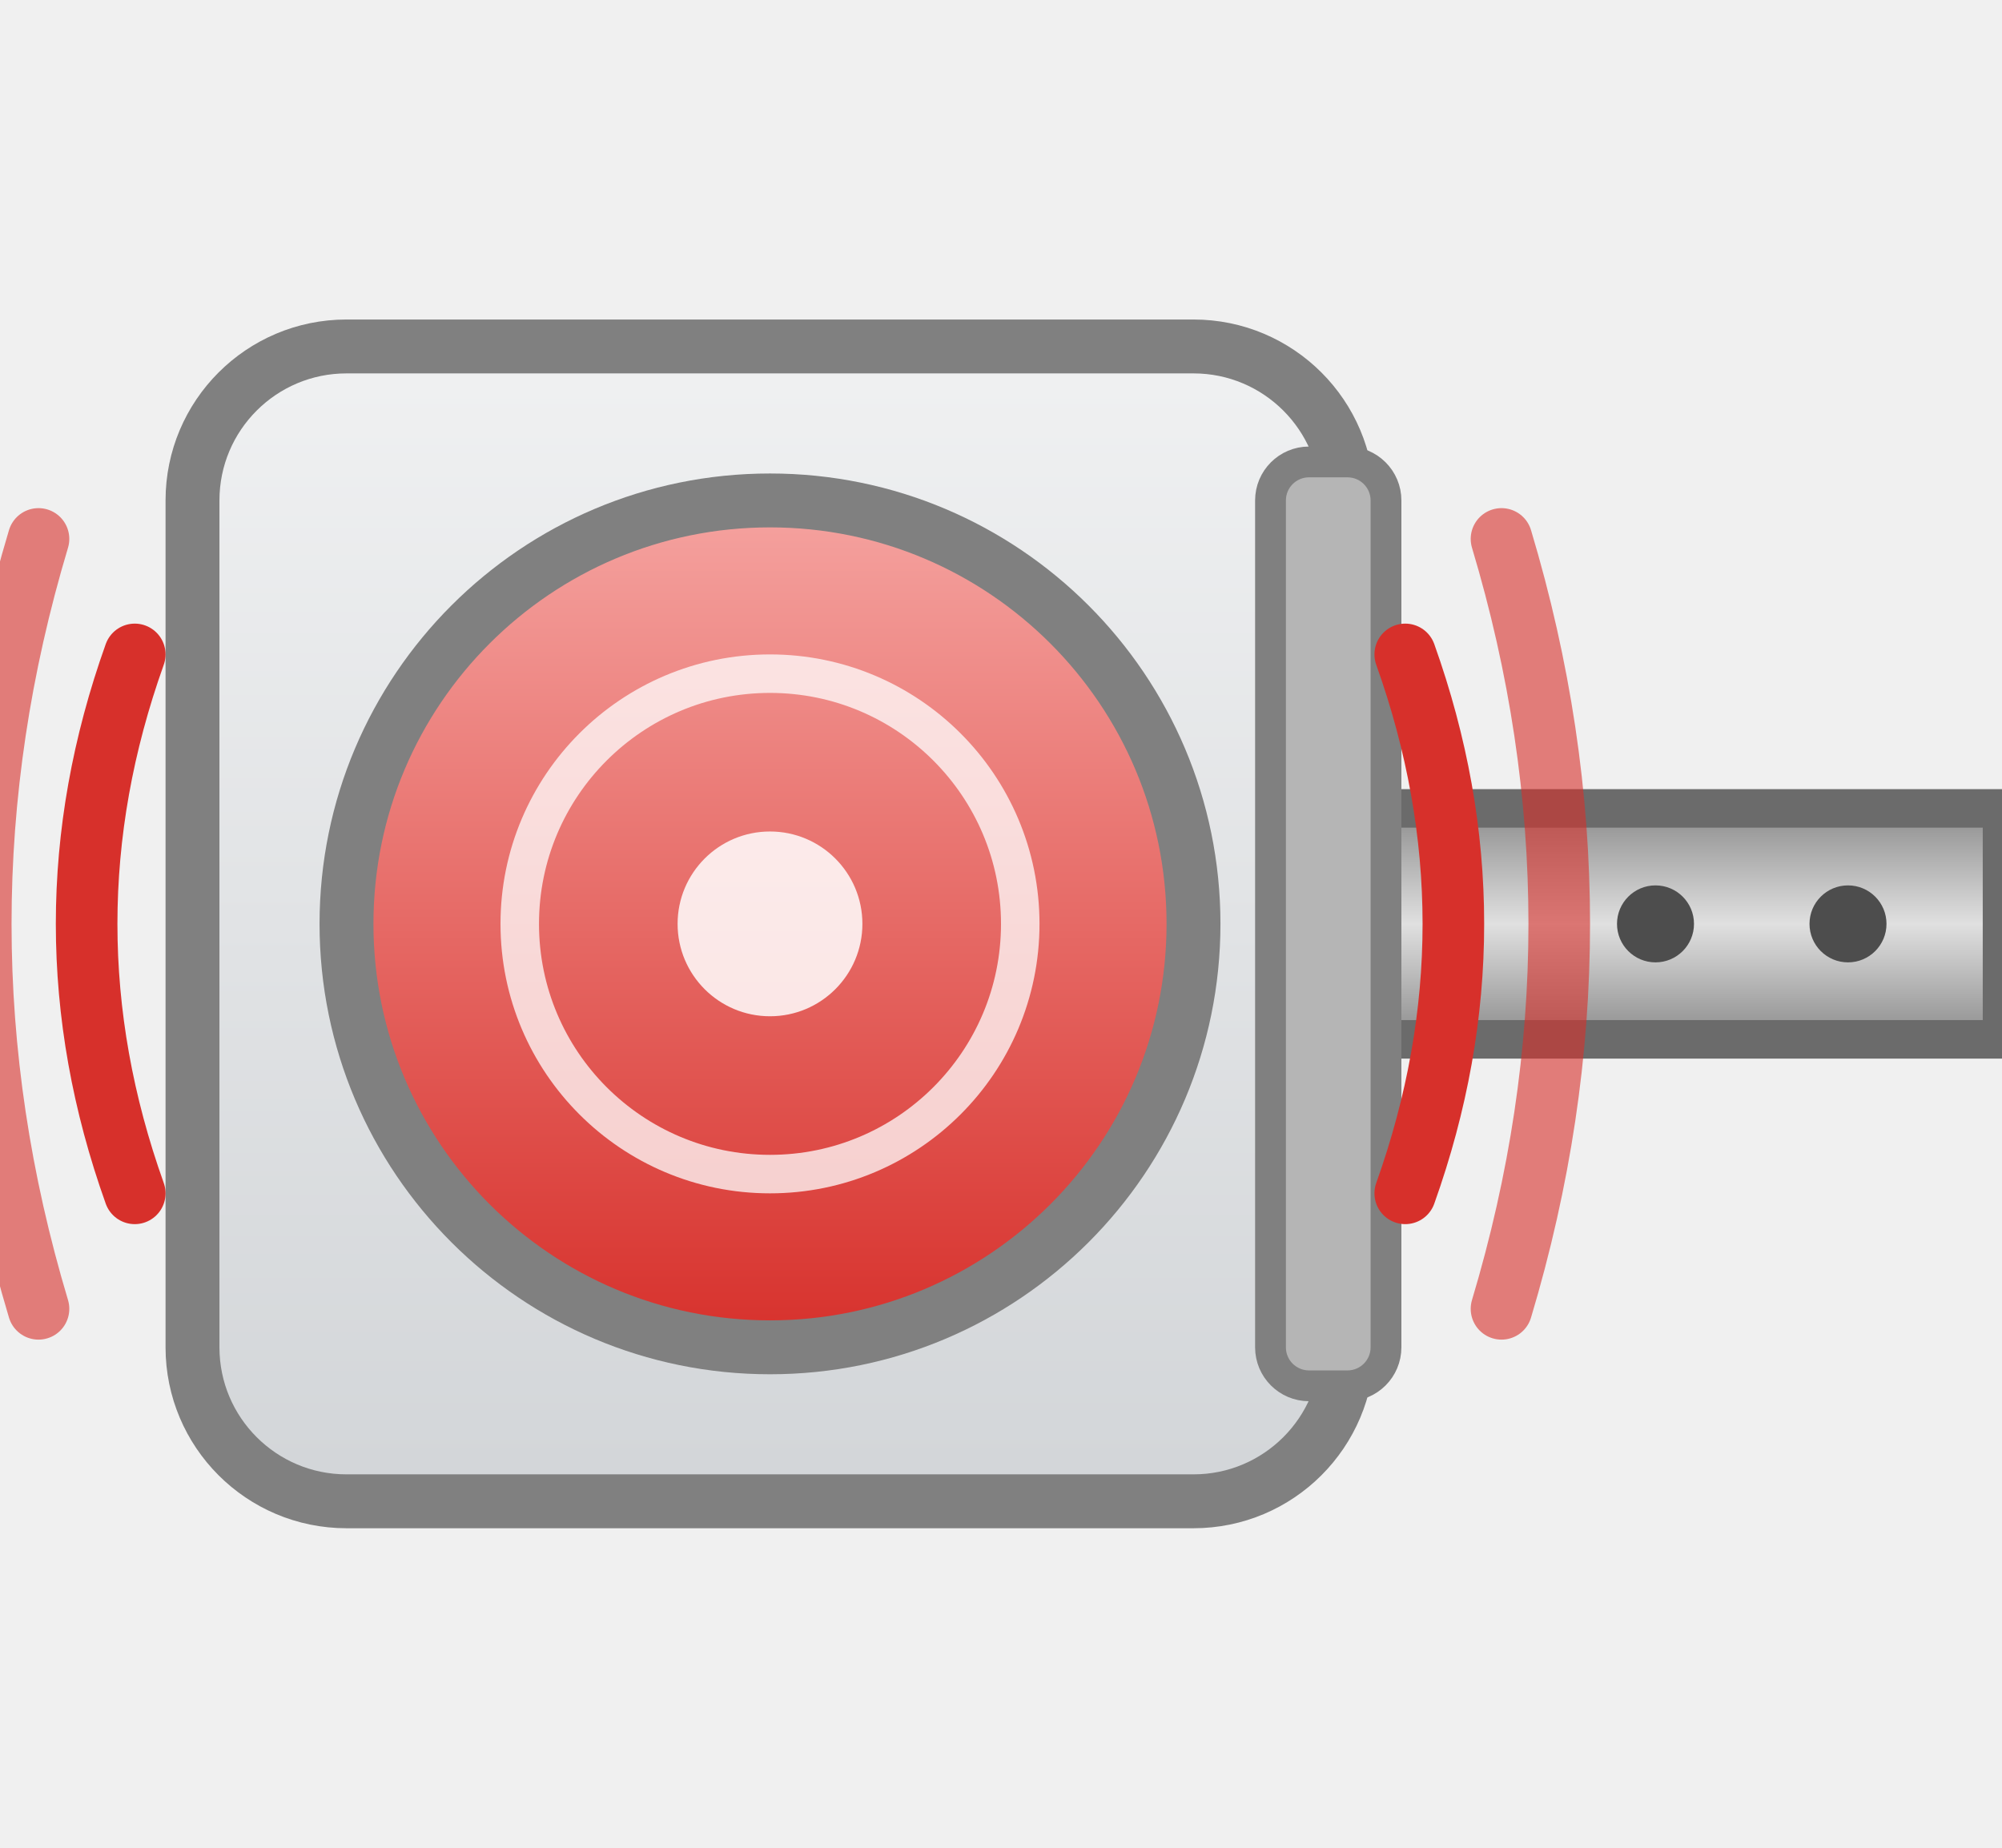
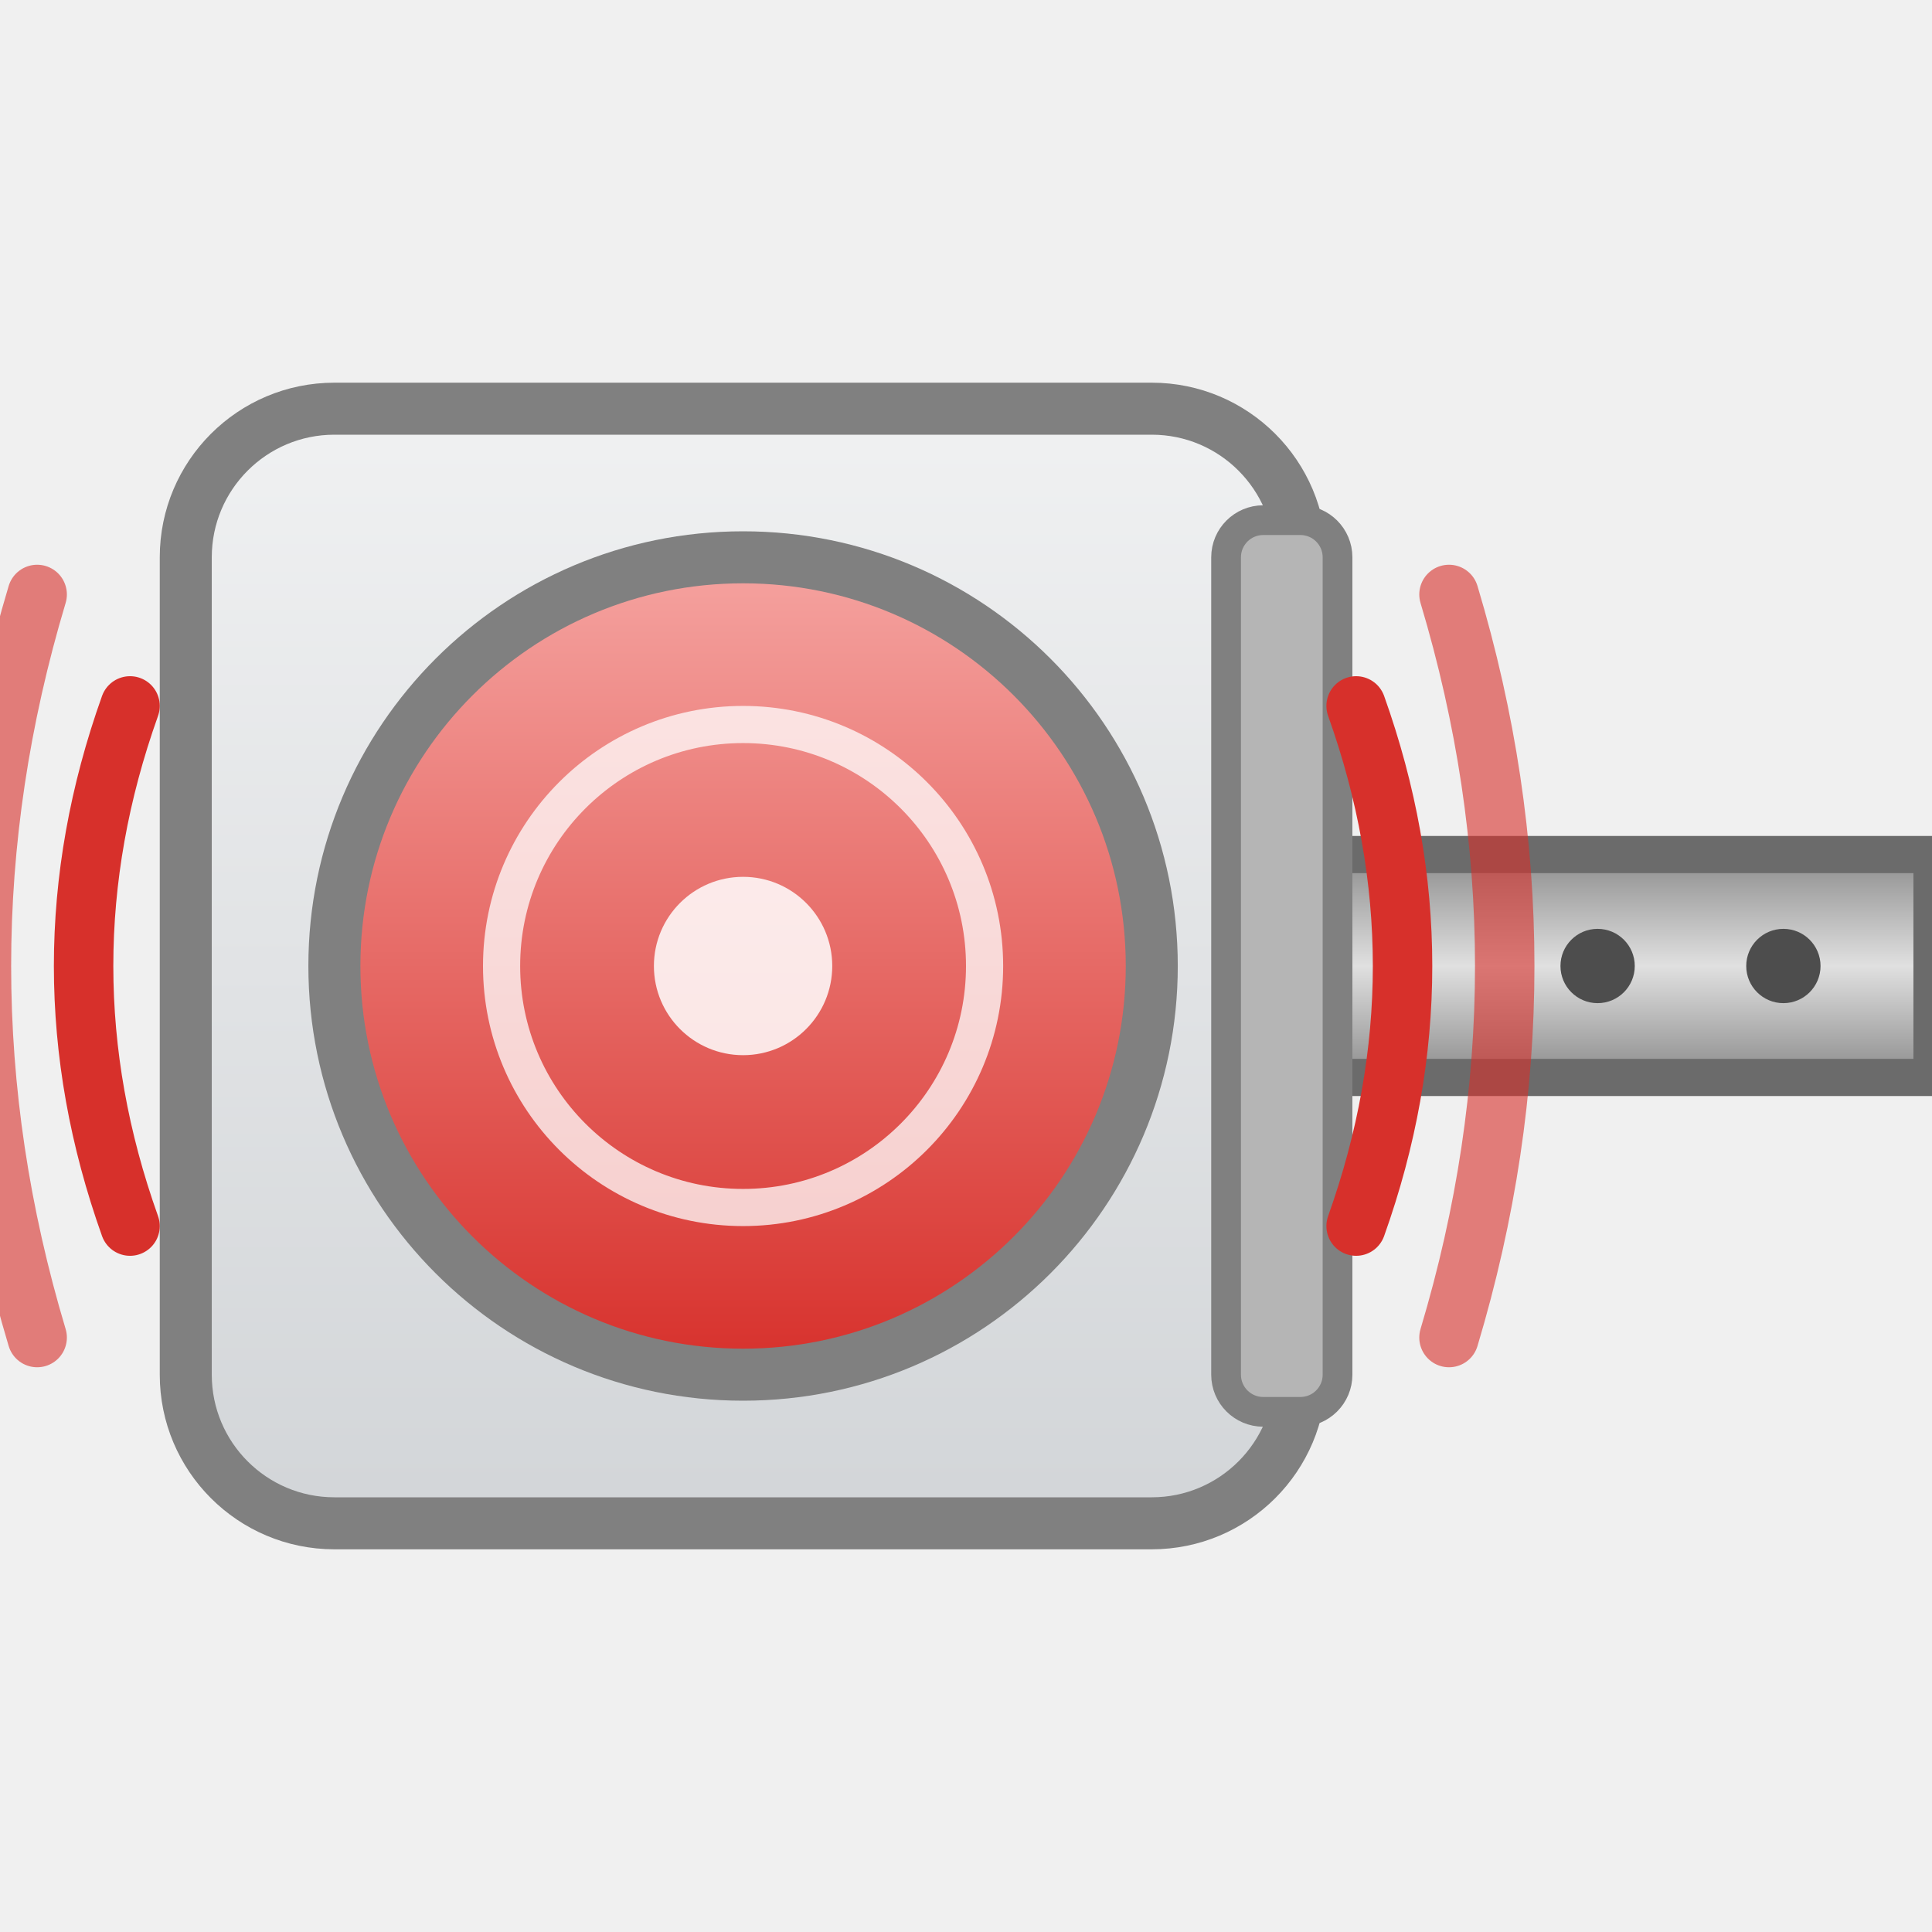
- <svg xmlns="http://www.w3.org/2000/svg" width="52" height="48" viewBox="0 0 52 48" role="img">
+ <svg xmlns="http://www.w3.org/2000/svg" width="52" height="52" viewBox="0 0 52 52" role="img">
  <defs>
    <linearGradient id="gG" x1="0" y1="0" x2="0" y2="1">
      <stop offset="0" stop-color="#F0F1F2" />
      <stop offset="1" stop-color="#D2D5D8" />
    </linearGradient>
    <linearGradient id="gR" x1="0" y1="0" x2="0" y2="1">
      <stop offset="0" stop-color="#8C8C8C" />
      <stop offset="0.5" stop-color="#E0E0E0" />
      <stop offset="1" stop-color="#8C8C8C" />
    </linearGradient>
    <linearGradient id="gK" x1="0" y1="0" x2="0" y2="1">
      <stop offset="0" stop-color="#F5A3A0" />
      <stop offset="1" stop-color="#D7302B" />
    </linearGradient>
  </defs>
-   <rect x="33" y="21" width="19" height="6" fill="url(#gR)" stroke="#6B6B6B" stroke-width="1" />
+   <rect x="33" y="23" width="19" height="6" fill="url(#gR)" stroke="#6B6B6B" stroke-width="1" />
  <g fill="#4D4D4D">
-     <circle cx="43" cy="24" r="1" />
-     <circle cx="48" cy="24" r="1" />
+     <circle cx="43" cy="26" r="1" />
+     <circle cx="48" cy="26" r="1" />
  </g>
-   <rect x="5" y="9" width="30" height="30" rx="4" fill="url(#gG)" stroke="#808080" stroke-width="1.4" />
-   <rect x="33" y="12" width="3" height="24" rx="1" fill="#B5B5B5" stroke="#808080" stroke-width="0.8" />
+   <rect x="5" y="11" width="30" height="30" rx="4" fill="url(#gG)" stroke="#808080" stroke-width="1.4" />
+   <rect x="33" y="14" width="3" height="24" rx="1" fill="#B5B5B5" stroke="#808080" stroke-width="0.8" />
  <g>
    <animate attributeName="opacity" values="1;0.45;1" keyTimes="0;0.5;1" calcMode="spline" keySplines="0.45 0 0.55 1;0.45 0 0.55 1" dur="0.6s" repeatCount="indefinite" />
-     <circle cx="20" cy="24" r="11" fill="url(#gK)" />
+     <circle cx="20" cy="26" r="11" fill="url(#gK)" />
  </g>
-   <circle cx="20" cy="24" r="11" fill="none" stroke="#808080" stroke-width="1.4" />
-   <circle cx="20" cy="24" r="6.5" fill="none" stroke="#FFFFFF" stroke-opacity="0.75" stroke-width="1" />
-   <circle cx="20" cy="24" r="2.4" fill="#FFFFFF" fill-opacity="0.85" />
+   <circle cx="20" cy="26" r="11" fill="none" stroke="#808080" stroke-width="1.4" />
+   <circle cx="20" cy="26" r="6.5" fill="none" stroke="#FFFFFF" stroke-opacity="0.75" stroke-width="1" />
+   <circle cx="20" cy="26" r="2.4" fill="#FFFFFF" fill-opacity="0.85" />
  <g opacity="0">
    <animate attributeName="opacity" values="0;0.95;0" dur="1.5s" begin="0s" repeatCount="indefinite" />
    <animateTransform attributeName="transform" type="translate" values="0 4;0 -4" dur="1.5s" begin="0s" repeatCount="indefinite" />
-     <path d="M14,26 a2.6,2.6 0 0 1 2,-4 a3.2,3.2 0 0 1 5.5,0.5 a2.4,2.4 0 0 1 1,4.2 h-7 a2,2 0 0 1 -1.5,-0.7 z" fill="#5A5A5A" stroke="#3A3A3A" stroke-width="0.6" />
+     <path d="M14,28 a2.6,2.6 0 0 1 2,-4 a3.2,3.2 0 0 1 5.5,0.5 a2.4,2.4 0 0 1 1,4.2 h-7 a2,2 0 0 1 -1.5,-0.7 z" fill="#5A5A5A" stroke="#3A3A3A" stroke-width="0.6" />
  </g>
  <g opacity="0">
    <animate attributeName="opacity" values="0;0.95;0" dur="1.5s" begin="0.5s" repeatCount="indefinite" />
    <animateTransform attributeName="transform" type="translate" values="0 4;0 -4" dur="1.5s" begin="0.5s" repeatCount="indefinite" />
-     <path d="M16,26 a2.6,2.6 0 0 1 2,-4 a3.2,3.2 0 0 1 5.5,0.5 a2.4,2.4 0 0 1 1,4.2 h-7 a2,2 0 0 1 -1.5,-0.7 z" fill="#5A5A5A" stroke="#3A3A3A" stroke-width="0.6" />
+     <path d="M16,28 a2.6,2.6 0 0 1 2,-4 a3.2,3.2 0 0 1 5.5,0.5 a2.4,2.4 0 0 1 1,4.2 h-7 a2,2 0 0 1 -1.5,-0.7 z" fill="#5A5A5A" stroke="#3A3A3A" stroke-width="0.6" />
  </g>
  <g opacity="0">
    <animate attributeName="opacity" values="0;0.95;0" dur="1.5s" begin="1s" repeatCount="indefinite" />
    <animateTransform attributeName="transform" type="translate" values="0 4;0 -4" dur="1.5s" begin="1s" repeatCount="indefinite" />
-     <path d="M18,26 a2.6,2.6 0 0 1 2,-4 a3.2,3.2 0 0 1 5.5,0.5 a2.4,2.4 0 0 1 1,4.2 h-7 a2,2 0 0 1 -1.5,-0.7 z" fill="#5A5A5A" stroke="#3A3A3A" stroke-width="0.6" />
+     <path d="M18,28 a2.6,2.6 0 0 1 2,-4 a3.2,3.2 0 0 1 5.5,0.5 a2.4,2.4 0 0 1 1,4.2 h-7 a2,2 0 0 1 -1.5,-0.7 z" fill="#5A5A5A" stroke="#3A3A3A" stroke-width="0.6" />
  </g>
  <g fill="none" stroke="#D7302B" stroke-width="1.6" stroke-linecap="round">
    <animate attributeName="opacity" values="1;0.15" dur="0.5s" calcMode="discrete" repeatCount="indefinite" />
-     <path d="M3.5,17.0 q-2.5,7 0,14" />
-     <path d="M1.0,14.0 q-3,10 0,20" stroke-opacity="0.6" />
-     <path d="M36.5,17.0 q2.5,7 0,14" />
-     <path d="M39.0,14.0 q3,10 0,20" stroke-opacity="0.6" />
+     <path d="M3.5,19.0 q-2.5,7 0,14" />
+     <path d="M1.0,16.0 q-3,10 0,20" stroke-opacity="0.6" />
+     <path d="M36.5,19.0 q2.5,7 0,14" />
+     <path d="M39.0,16.0 q3,10 0,20" stroke-opacity="0.6" />
  </g>
</svg>
